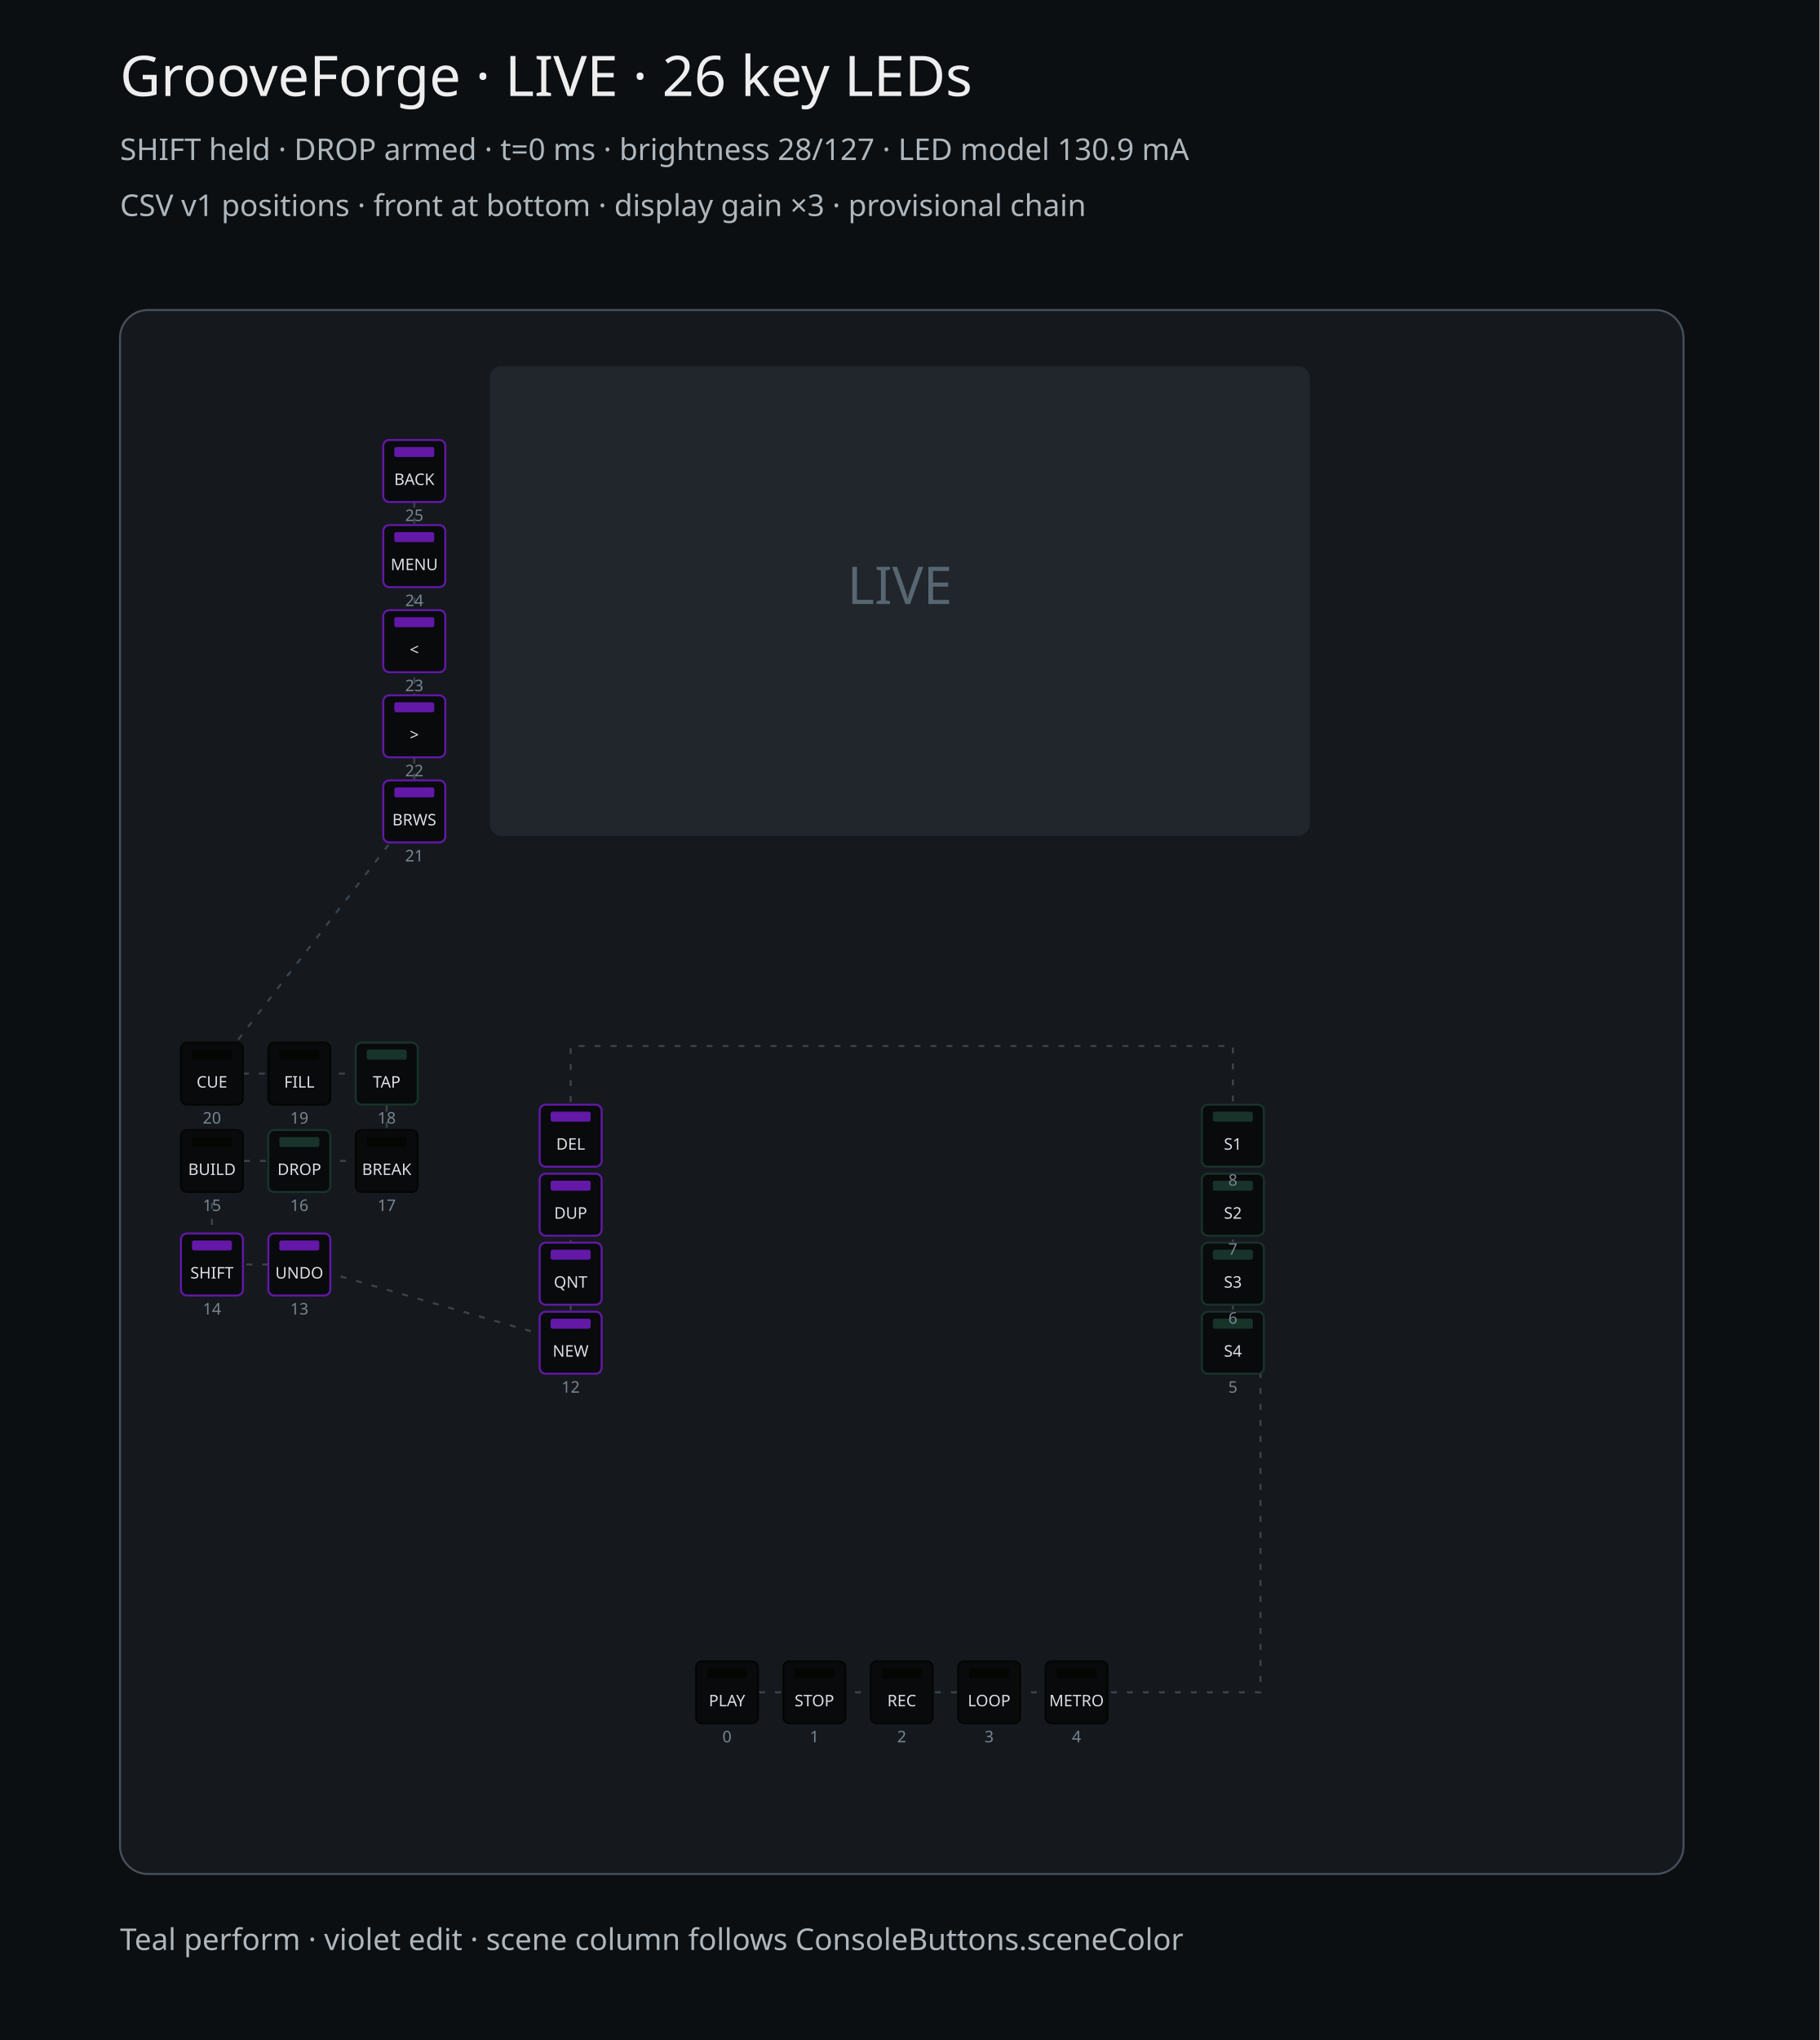
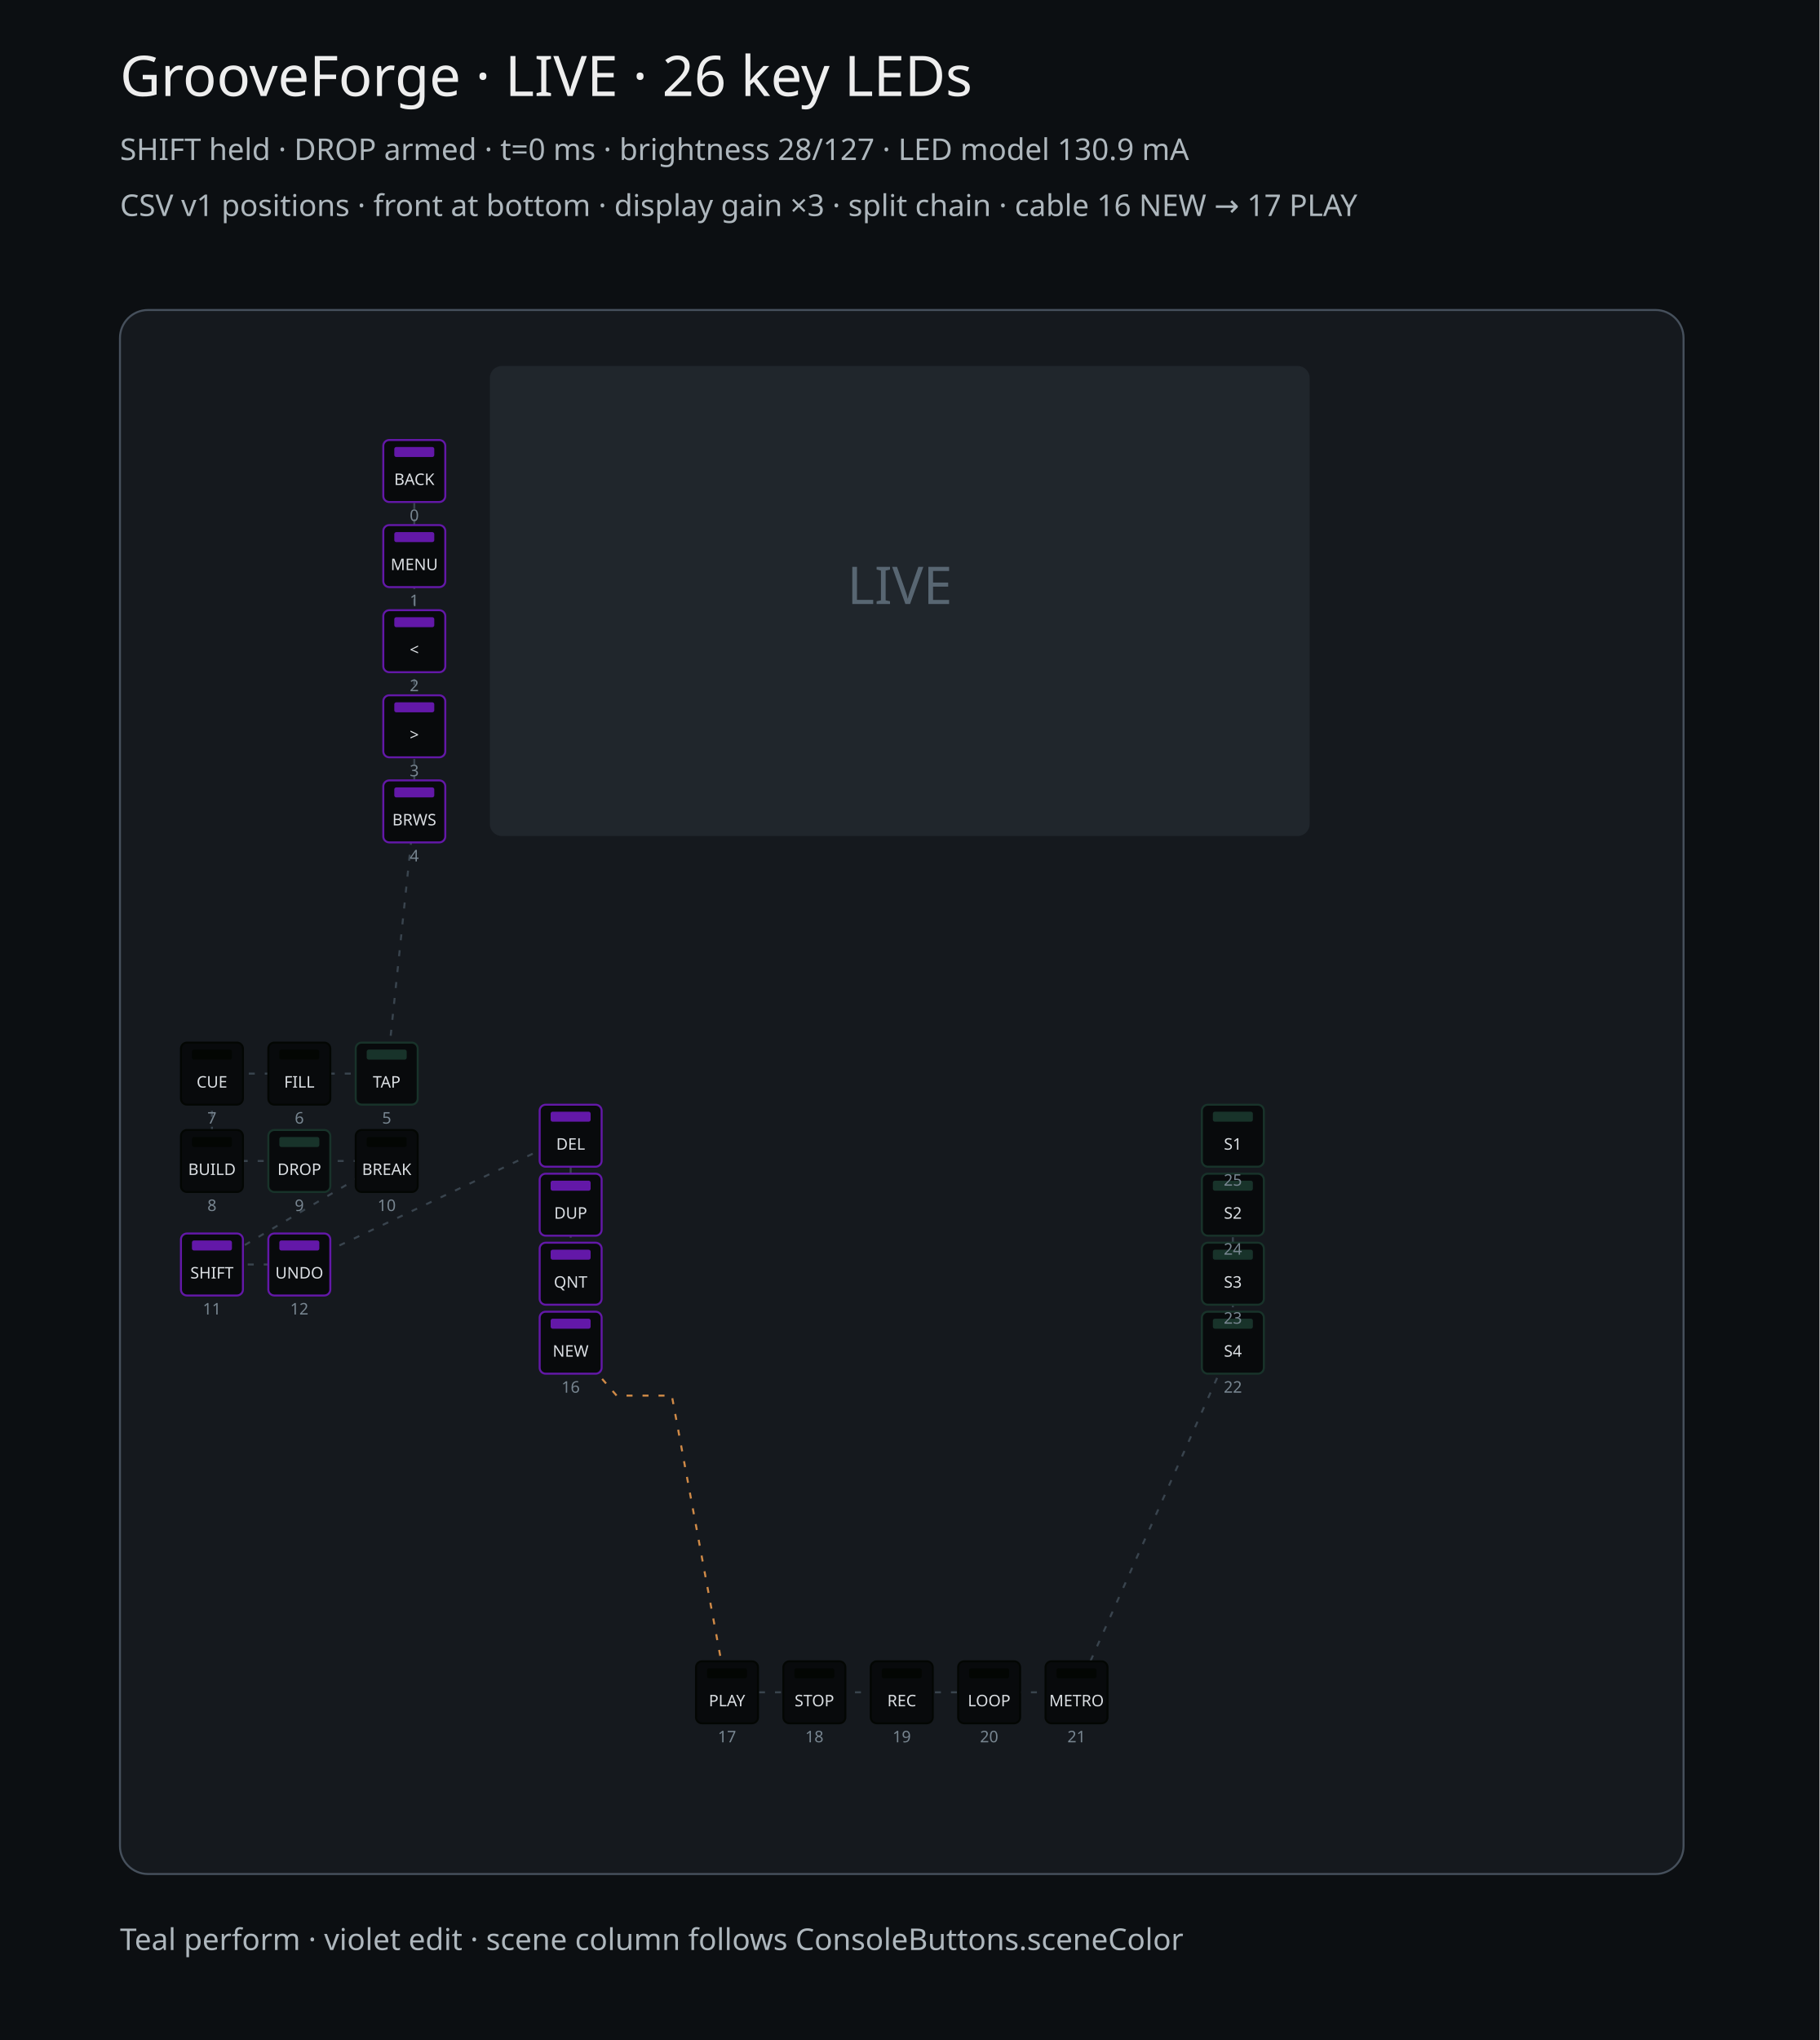
<svg xmlns="http://www.w3.org/2000/svg" width="910" height="1020" viewBox="0 0 910 1020">
  <rect width="910" height="1020" fill="#0c0f12" />
  <text x="60" y="48" fill="#eee" font-size="28" font-family="sans-serif">GrooveForge · LIVE · 26 key LEDs</text>
  <text x="60" y="80" fill="#aeb7bd" font-size="15" font-family="sans-serif">SHIFT held · DROP armed · t=0 ms · brightness 28/127 · LED model 130.9 mA</text>
-   <text x="60" y="108" fill="#aeb7bd" font-size="15" font-family="sans-serif">CSV v1 positions · front at bottom · display gain ×3 · provisional chain</text>
+   <text x="60" y="108" fill="#aeb7bd" font-size="15" font-family="sans-serif">CSV v1 positions · front at bottom · display gain ×3 · split chain · cable 16 NEW → 17 PLAY</text>
  <rect x="60" y="155" width="782" height="782" rx="14" fill="#15191e" stroke="#46505c" />
  <rect x="245" y="183" width="410" height="235" rx="6" fill="#20262c" />
  <text x="450" y="302" fill="#586672" font-size="26" text-anchor="middle" font-family="sans-serif">LIVE</text>
-   <polyline points="363.6,846.15 407.3,846.15 451,846.15 494.7,846.15 538.4,846.15 630.4,846.15 630.4,671.35 616.6,671.35 616.6,636.85 616.6,602.35 616.6,567.85 616.6,523.0 285.4,523.0 285.4,567.85 285.4,602.35 285.4,636.85 285.4,671.35 149.7,632.25 106.0,632.25 106.0,580.5 149.7,580.5 193.4,580.5 193.4,536.8 149.7,536.8 106.0,536.8 207.2,405.7 207.2,363.15 207.2,320.6 207.2,278.05 207.2,235.5" fill="none" stroke="#39444e" stroke-dasharray="3 5" />
+   <polyline points="207.2,235.5 207.2,278.05 207.2,320.6 207.2,363.15 207.2,405.7 193.4,536.8 149.7,536.8 106.0,536.8 106.0,580.5 149.7,580.5 193.4,580.5 106.0,632.25 149.7,632.25 285.4,567.85 285.4,602.35 285.4,636.85 285.4,671.35" fill="none" stroke="#39444e" stroke-dasharray="3 5" />
+   <polyline points="363.6,846.15 407.3,846.15 451,846.15 494.7,846.15 538.4,846.15 616.6,671.35 616.6,636.85 616.6,602.35 616.6,567.85" fill="none" stroke="#39444e" stroke-dasharray="3 5" />
+   <polyline points="285.4,671.35 308.4,697.8 336.0,697.8 363.6,846.15" fill="none" stroke="#d08a47" stroke-dasharray="3 5" />
+   <g class="key">
+     <rect x="191.7" y="220.0" class="border" width="31" height="31" rx="3" fill="#080a0c" stroke="#6318a8" />
+     <rect x="197.2" y="223.5" class="window" width="20" height="5" rx="1" fill="#6318a8" />
+     <text x="207.2" y="242.5" text-anchor="middle" fill="#dce0e4" font-family="sans-serif" font-size="8">BACK</text>
+     <text x="207.2" y="260.5" text-anchor="middle" fill="#788691" font-family="sans-serif" font-size="8">0</text>
+   </g>
+   <g class="key">
+     <rect x="191.7" y="262.55" class="border" width="31" height="31" rx="3" fill="#080a0c" stroke="#6318a8" />
+     <rect x="197.2" y="266.05" class="window" width="20" height="5" rx="1" fill="#6318a8" />
+     <text x="207.2" y="285.05" text-anchor="middle" fill="#dce0e4" font-family="sans-serif" font-size="8">MENU</text>
+     <text x="207.2" y="303.05" text-anchor="middle" fill="#788691" font-family="sans-serif" font-size="8">1</text>
+   </g>
+   <g class="key">
+     <rect x="191.7" y="305.1" class="border" width="31" height="31" rx="3" fill="#080a0c" stroke="#6318a8" />
+     <rect x="197.2" y="308.6" class="window" width="20" height="5" rx="1" fill="#6318a8" />
+     <text x="207.2" y="327.6" text-anchor="middle" fill="#dce0e4" font-family="sans-serif" font-size="8">&lt;</text>
+     <text x="207.2" y="345.6" text-anchor="middle" fill="#788691" font-family="sans-serif" font-size="8">2</text>
+   </g>
+   <g class="key">
+     <rect x="191.7" y="347.65" class="border" width="31" height="31" rx="3" fill="#080a0c" stroke="#6318a8" />
+     <rect x="197.2" y="351.15" class="window" width="20" height="5" rx="1" fill="#6318a8" />
+     <text x="207.2" y="370.15" text-anchor="middle" fill="#dce0e4" font-family="sans-serif" font-size="8">&gt;</text>
+     <text x="207.2" y="388.15" text-anchor="middle" fill="#788691" font-family="sans-serif" font-size="8">3</text>
+   </g>
+   <g class="key">
+     <rect x="191.7" y="390.2" class="border" width="31" height="31" rx="3" fill="#080a0c" stroke="#6318a8" />
+     <rect x="197.2" y="393.7" class="window" width="20" height="5" rx="1" fill="#6318a8" />
+     <text x="207.2" y="412.7" text-anchor="middle" fill="#dce0e4" font-family="sans-serif" font-size="8">BRWS</text>
+     <text x="207.2" y="430.7" text-anchor="middle" fill="#788691" font-family="sans-serif" font-size="8">4</text>
+   </g>
+   <g class="key">
+     <rect x="177.9" y="521.3" class="border" width="31" height="31" rx="3" fill="#080a0c" stroke="#18332a" />
+     <rect x="183.4" y="524.8" class="window" width="20" height="5" rx="1" fill="#18332a" />
+     <text x="193.4" y="543.8" text-anchor="middle" fill="#dce0e4" font-family="sans-serif" font-size="8">TAP</text>
+     <text x="193.4" y="561.8" text-anchor="middle" fill="#788691" font-family="sans-serif" font-size="8">5</text>
+   </g>
+   <g class="key">
+     <rect x="134.2" y="521.3" class="border" width="31" height="31" rx="3" fill="#080a0c" stroke="#030603" />
+     <rect x="139.7" y="524.8" class="window" width="20" height="5" rx="1" fill="#030603" />
+     <text x="149.7" y="543.8" text-anchor="middle" fill="#dce0e4" font-family="sans-serif" font-size="8">FILL</text>
+     <text x="149.7" y="561.8" text-anchor="middle" fill="#788691" font-family="sans-serif" font-size="8">6</text>
+   </g>
+   <g class="key">
+     <rect x="90.5" y="521.3" class="border" width="31" height="31" rx="3" fill="#080a0c" stroke="#030603" />
+     <rect x="96.0" y="524.8" class="window" width="20" height="5" rx="1" fill="#030603" />
+     <text x="106.0" y="543.8" text-anchor="middle" fill="#dce0e4" font-family="sans-serif" font-size="8">CUE</text>
+     <text x="106.0" y="561.8" text-anchor="middle" fill="#788691" font-family="sans-serif" font-size="8">7</text>
+   </g>
+   <g class="key">
+     <rect x="90.5" y="565.0" class="border" width="31" height="31" rx="3" fill="#080a0c" stroke="#030603" />
+     <rect x="96.0" y="568.5" class="window" width="20" height="5" rx="1" fill="#030603" />
+     <text x="106.0" y="587.5" text-anchor="middle" fill="#dce0e4" font-family="sans-serif" font-size="8">BUILD</text>
+     <text x="106.0" y="605.5" text-anchor="middle" fill="#788691" font-family="sans-serif" font-size="8">8</text>
+   </g>
+   <g class="key">
+     <rect x="134.2" y="565.0" class="border" width="31" height="31" rx="3" fill="#080a0c" stroke="#18332a" />
+     <rect x="139.7" y="568.5" class="window" width="20" height="5" rx="1" fill="#18332a" />
+     <text x="149.7" y="587.5" text-anchor="middle" fill="#dce0e4" font-family="sans-serif" font-size="8">DROP</text>
+     <text x="149.7" y="605.5" text-anchor="middle" fill="#788691" font-family="sans-serif" font-size="8">9</text>
+   </g>
+   <g class="key">
+     <rect x="177.9" y="565.0" class="border" width="31" height="31" rx="3" fill="#080a0c" stroke="#030603" />
+     <rect x="183.4" y="568.5" class="window" width="20" height="5" rx="1" fill="#030603" />
+     <text x="193.4" y="587.5" text-anchor="middle" fill="#dce0e4" font-family="sans-serif" font-size="8">BREAK</text>
+     <text x="193.4" y="605.5" text-anchor="middle" fill="#788691" font-family="sans-serif" font-size="8">10</text>
+   </g>
+   <g class="key">
+     <rect x="90.5" y="616.75" class="border" width="31" height="31" rx="3" fill="#080a0c" stroke="#6318a8" />
+     <rect x="96.0" y="620.25" class="window" width="20" height="5" rx="1" fill="#6318a8" />
+     <text x="106.0" y="639.25" text-anchor="middle" fill="#dce0e4" font-family="sans-serif" font-size="8">SHIFT</text>
+     <text x="106.0" y="657.25" text-anchor="middle" fill="#788691" font-family="sans-serif" font-size="8">11</text>
+   </g>
+   <g class="key">
+     <rect x="134.2" y="616.75" class="border" width="31" height="31" rx="3" fill="#080a0c" stroke="#6318a8" />
+     <rect x="139.7" y="620.25" class="window" width="20" height="5" rx="1" fill="#6318a8" />
+     <text x="149.7" y="639.25" text-anchor="middle" fill="#dce0e4" font-family="sans-serif" font-size="8">UNDO</text>
+     <text x="149.7" y="657.25" text-anchor="middle" fill="#788691" font-family="sans-serif" font-size="8">12</text>
+   </g>
+   <g class="key">
+     <rect x="269.9" y="552.35" class="border" width="31" height="31" rx="3" fill="#080a0c" stroke="#6318a8" />
+     <rect x="275.4" y="555.85" class="window" width="20" height="5" rx="1" fill="#6318a8" />
+     <text x="285.4" y="574.85" text-anchor="middle" fill="#dce0e4" font-family="sans-serif" font-size="8">DEL</text>
+     <text x="285.4" y="592.85" text-anchor="middle" fill="#788691" font-family="sans-serif" font-size="8">13</text>
+   </g>
+   <g class="key">
+     <rect x="269.9" y="586.85" class="border" width="31" height="31" rx="3" fill="#080a0c" stroke="#6318a8" />
+     <rect x="275.4" y="590.35" class="window" width="20" height="5" rx="1" fill="#6318a8" />
+     <text x="285.4" y="609.35" text-anchor="middle" fill="#dce0e4" font-family="sans-serif" font-size="8">DUP</text>
+     <text x="285.4" y="627.35" text-anchor="middle" fill="#788691" font-family="sans-serif" font-size="8">14</text>
+   </g>
+   <g class="key">
+     <rect x="269.9" y="621.35" class="border" width="31" height="31" rx="3" fill="#080a0c" stroke="#6318a8" />
+     <rect x="275.4" y="624.85" class="window" width="20" height="5" rx="1" fill="#6318a8" />
+     <text x="285.4" y="643.85" text-anchor="middle" fill="#dce0e4" font-family="sans-serif" font-size="8">QNT</text>
+     <text x="285.4" y="661.85" text-anchor="middle" fill="#788691" font-family="sans-serif" font-size="8">15</text>
+   </g>
+   <g class="key">
+     <rect x="269.9" y="655.85" class="border" width="31" height="31" rx="3" fill="#080a0c" stroke="#6318a8" />
+     <rect x="275.4" y="659.35" class="window" width="20" height="5" rx="1" fill="#6318a8" />
+     <text x="285.4" y="678.35" text-anchor="middle" fill="#dce0e4" font-family="sans-serif" font-size="8">NEW</text>
+     <text x="285.4" y="696.35" text-anchor="middle" fill="#788691" font-family="sans-serif" font-size="8">16</text>
+   </g>
  <g class="key">
    <rect x="348.1" y="830.65" class="border" width="31" height="31" rx="3" fill="#080a0c" stroke="#030603" />
    <rect x="353.6" y="834.15" class="window" width="20" height="5" rx="1" fill="#030603" />
    <text x="363.6" y="853.15" text-anchor="middle" fill="#dce0e4" font-family="sans-serif" font-size="8">PLAY</text>
-     <text x="363.6" y="871.15" text-anchor="middle" fill="#788691" font-family="sans-serif" font-size="8">0</text>
+     <text x="363.6" y="871.15" text-anchor="middle" fill="#788691" font-family="sans-serif" font-size="8">17</text>
  </g>
  <g class="key">
    <rect x="391.8" y="830.65" class="border" width="31" height="31" rx="3" fill="#080a0c" stroke="#030603" />
    <rect x="397.3" y="834.15" class="window" width="20" height="5" rx="1" fill="#030603" />
    <text x="407.3" y="853.15" text-anchor="middle" fill="#dce0e4" font-family="sans-serif" font-size="8">STOP</text>
-     <text x="407.3" y="871.15" text-anchor="middle" fill="#788691" font-family="sans-serif" font-size="8">1</text>
+     <text x="407.3" y="871.15" text-anchor="middle" fill="#788691" font-family="sans-serif" font-size="8">18</text>
  </g>
  <g class="key">
    <rect x="435.5" y="830.65" class="border" width="31" height="31" rx="3" fill="#080a0c" stroke="#030603" />
    <rect x="441" y="834.15" class="window" width="20" height="5" rx="1" fill="#030603" />
    <text x="451" y="853.15" text-anchor="middle" fill="#dce0e4" font-family="sans-serif" font-size="8">REC</text>
-     <text x="451" y="871.15" text-anchor="middle" fill="#788691" font-family="sans-serif" font-size="8">2</text>
+     <text x="451" y="871.15" text-anchor="middle" fill="#788691" font-family="sans-serif" font-size="8">19</text>
  </g>
  <g class="key">
    <rect x="479.2" y="830.65" class="border" width="31" height="31" rx="3" fill="#080a0c" stroke="#030603" />
    <rect x="484.7" y="834.15" class="window" width="20" height="5" rx="1" fill="#030603" />
    <text x="494.7" y="853.15" text-anchor="middle" fill="#dce0e4" font-family="sans-serif" font-size="8">LOOP</text>
-     <text x="494.7" y="871.15" text-anchor="middle" fill="#788691" font-family="sans-serif" font-size="8">3</text>
+     <text x="494.7" y="871.15" text-anchor="middle" fill="#788691" font-family="sans-serif" font-size="8">20</text>
  </g>
  <g class="key">
    <rect x="522.9" y="830.65" class="border" width="31" height="31" rx="3" fill="#080a0c" stroke="#030603" />
    <rect x="528.4" y="834.15" class="window" width="20" height="5" rx="1" fill="#030603" />
    <text x="538.4" y="853.15" text-anchor="middle" fill="#dce0e4" font-family="sans-serif" font-size="8">METRO</text>
-     <text x="538.4" y="871.15" text-anchor="middle" fill="#788691" font-family="sans-serif" font-size="8">4</text>
+     <text x="538.4" y="871.15" text-anchor="middle" fill="#788691" font-family="sans-serif" font-size="8">21</text>
  </g>
  <g class="key">
    <rect x="601.1" y="655.85" class="border" width="31" height="31" rx="3" fill="#080a0c" stroke="#18332a" />
    <rect x="606.6" y="659.35" class="window" width="20" height="5" rx="1" fill="#18332a" />
    <text x="616.6" y="678.35" text-anchor="middle" fill="#dce0e4" font-family="sans-serif" font-size="8">S4</text>
-     <text x="616.6" y="696.35" text-anchor="middle" fill="#788691" font-family="sans-serif" font-size="8">5</text>
+     <text x="616.6" y="696.35" text-anchor="middle" fill="#788691" font-family="sans-serif" font-size="8">22</text>
  </g>
  <g class="key">
    <rect x="601.1" y="621.35" class="border" width="31" height="31" rx="3" fill="#080a0c" stroke="#18332a" />
    <rect x="606.6" y="624.85" class="window" width="20" height="5" rx="1" fill="#18332a" />
    <text x="616.6" y="643.85" text-anchor="middle" fill="#dce0e4" font-family="sans-serif" font-size="8">S3</text>
-     <text x="616.6" y="661.85" text-anchor="middle" fill="#788691" font-family="sans-serif" font-size="8">6</text>
+     <text x="616.6" y="661.85" text-anchor="middle" fill="#788691" font-family="sans-serif" font-size="8">23</text>
  </g>
  <g class="key">
    <rect x="601.1" y="586.85" class="border" width="31" height="31" rx="3" fill="#080a0c" stroke="#18332a" />
    <rect x="606.6" y="590.35" class="window" width="20" height="5" rx="1" fill="#18332a" />
    <text x="616.6" y="609.35" text-anchor="middle" fill="#dce0e4" font-family="sans-serif" font-size="8">S2</text>
-     <text x="616.6" y="627.35" text-anchor="middle" fill="#788691" font-family="sans-serif" font-size="8">7</text>
+     <text x="616.6" y="627.35" text-anchor="middle" fill="#788691" font-family="sans-serif" font-size="8">24</text>
  </g>
  <g class="key">
    <rect x="601.1" y="552.35" class="border" width="31" height="31" rx="3" fill="#080a0c" stroke="#18332a" />
    <rect x="606.6" y="555.85" class="window" width="20" height="5" rx="1" fill="#18332a" />
    <text x="616.6" y="574.85" text-anchor="middle" fill="#dce0e4" font-family="sans-serif" font-size="8">S1</text>
-     <text x="616.6" y="592.85" text-anchor="middle" fill="#788691" font-family="sans-serif" font-size="8">8</text>
-   </g>
-   <g class="key">
-     <rect x="269.9" y="552.35" class="border" width="31" height="31" rx="3" fill="#080a0c" stroke="#6318a8" />
-     <rect x="275.4" y="555.85" class="window" width="20" height="5" rx="1" fill="#6318a8" />
-     <text x="285.4" y="574.85" text-anchor="middle" fill="#dce0e4" font-family="sans-serif" font-size="8">DEL</text>
-     <text x="285.4" y="592.85" text-anchor="middle" fill="#788691" font-family="sans-serif" font-size="8">9</text>
-   </g>
-   <g class="key">
-     <rect x="269.9" y="586.85" class="border" width="31" height="31" rx="3" fill="#080a0c" stroke="#6318a8" />
-     <rect x="275.4" y="590.35" class="window" width="20" height="5" rx="1" fill="#6318a8" />
-     <text x="285.4" y="609.35" text-anchor="middle" fill="#dce0e4" font-family="sans-serif" font-size="8">DUP</text>
-     <text x="285.4" y="627.35" text-anchor="middle" fill="#788691" font-family="sans-serif" font-size="8">10</text>
-   </g>
-   <g class="key">
-     <rect x="269.9" y="621.35" class="border" width="31" height="31" rx="3" fill="#080a0c" stroke="#6318a8" />
-     <rect x="275.4" y="624.85" class="window" width="20" height="5" rx="1" fill="#6318a8" />
-     <text x="285.4" y="643.85" text-anchor="middle" fill="#dce0e4" font-family="sans-serif" font-size="8">QNT</text>
-     <text x="285.4" y="661.85" text-anchor="middle" fill="#788691" font-family="sans-serif" font-size="8">11</text>
-   </g>
-   <g class="key">
-     <rect x="269.9" y="655.85" class="border" width="31" height="31" rx="3" fill="#080a0c" stroke="#6318a8" />
-     <rect x="275.4" y="659.35" class="window" width="20" height="5" rx="1" fill="#6318a8" />
-     <text x="285.4" y="678.35" text-anchor="middle" fill="#dce0e4" font-family="sans-serif" font-size="8">NEW</text>
-     <text x="285.4" y="696.35" text-anchor="middle" fill="#788691" font-family="sans-serif" font-size="8">12</text>
-   </g>
-   <g class="key">
-     <rect x="134.2" y="616.75" class="border" width="31" height="31" rx="3" fill="#080a0c" stroke="#6318a8" />
-     <rect x="139.7" y="620.25" class="window" width="20" height="5" rx="1" fill="#6318a8" />
-     <text x="149.7" y="639.25" text-anchor="middle" fill="#dce0e4" font-family="sans-serif" font-size="8">UNDO</text>
-     <text x="149.7" y="657.25" text-anchor="middle" fill="#788691" font-family="sans-serif" font-size="8">13</text>
-   </g>
-   <g class="key">
-     <rect x="90.5" y="616.75" class="border" width="31" height="31" rx="3" fill="#080a0c" stroke="#6318a8" />
-     <rect x="96.0" y="620.25" class="window" width="20" height="5" rx="1" fill="#6318a8" />
-     <text x="106.0" y="639.25" text-anchor="middle" fill="#dce0e4" font-family="sans-serif" font-size="8">SHIFT</text>
-     <text x="106.0" y="657.25" text-anchor="middle" fill="#788691" font-family="sans-serif" font-size="8">14</text>
-   </g>
-   <g class="key">
-     <rect x="90.5" y="565.0" class="border" width="31" height="31" rx="3" fill="#080a0c" stroke="#030603" />
-     <rect x="96.0" y="568.5" class="window" width="20" height="5" rx="1" fill="#030603" />
-     <text x="106.0" y="587.5" text-anchor="middle" fill="#dce0e4" font-family="sans-serif" font-size="8">BUILD</text>
-     <text x="106.0" y="605.5" text-anchor="middle" fill="#788691" font-family="sans-serif" font-size="8">15</text>
-   </g>
-   <g class="key">
-     <rect x="134.2" y="565.0" class="border" width="31" height="31" rx="3" fill="#080a0c" stroke="#18332a" />
-     <rect x="139.7" y="568.5" class="window" width="20" height="5" rx="1" fill="#18332a" />
-     <text x="149.7" y="587.5" text-anchor="middle" fill="#dce0e4" font-family="sans-serif" font-size="8">DROP</text>
-     <text x="149.7" y="605.5" text-anchor="middle" fill="#788691" font-family="sans-serif" font-size="8">16</text>
-   </g>
-   <g class="key">
-     <rect x="177.9" y="565.0" class="border" width="31" height="31" rx="3" fill="#080a0c" stroke="#030603" />
-     <rect x="183.4" y="568.5" class="window" width="20" height="5" rx="1" fill="#030603" />
-     <text x="193.4" y="587.5" text-anchor="middle" fill="#dce0e4" font-family="sans-serif" font-size="8">BREAK</text>
-     <text x="193.4" y="605.5" text-anchor="middle" fill="#788691" font-family="sans-serif" font-size="8">17</text>
-   </g>
-   <g class="key">
-     <rect x="177.9" y="521.3" class="border" width="31" height="31" rx="3" fill="#080a0c" stroke="#18332a" />
-     <rect x="183.4" y="524.8" class="window" width="20" height="5" rx="1" fill="#18332a" />
-     <text x="193.4" y="543.8" text-anchor="middle" fill="#dce0e4" font-family="sans-serif" font-size="8">TAP</text>
-     <text x="193.4" y="561.8" text-anchor="middle" fill="#788691" font-family="sans-serif" font-size="8">18</text>
-   </g>
-   <g class="key">
-     <rect x="134.2" y="521.3" class="border" width="31" height="31" rx="3" fill="#080a0c" stroke="#030603" />
-     <rect x="139.7" y="524.8" class="window" width="20" height="5" rx="1" fill="#030603" />
-     <text x="149.7" y="543.8" text-anchor="middle" fill="#dce0e4" font-family="sans-serif" font-size="8">FILL</text>
-     <text x="149.7" y="561.8" text-anchor="middle" fill="#788691" font-family="sans-serif" font-size="8">19</text>
-   </g>
-   <g class="key">
-     <rect x="90.5" y="521.3" class="border" width="31" height="31" rx="3" fill="#080a0c" stroke="#030603" />
-     <rect x="96.0" y="524.8" class="window" width="20" height="5" rx="1" fill="#030603" />
-     <text x="106.0" y="543.8" text-anchor="middle" fill="#dce0e4" font-family="sans-serif" font-size="8">CUE</text>
-     <text x="106.0" y="561.8" text-anchor="middle" fill="#788691" font-family="sans-serif" font-size="8">20</text>
-   </g>
-   <g class="key">
-     <rect x="191.7" y="390.2" class="border" width="31" height="31" rx="3" fill="#080a0c" stroke="#6318a8" />
-     <rect x="197.2" y="393.7" class="window" width="20" height="5" rx="1" fill="#6318a8" />
-     <text x="207.2" y="412.7" text-anchor="middle" fill="#dce0e4" font-family="sans-serif" font-size="8">BRWS</text>
-     <text x="207.2" y="430.7" text-anchor="middle" fill="#788691" font-family="sans-serif" font-size="8">21</text>
-   </g>
-   <g class="key">
-     <rect x="191.7" y="347.65" class="border" width="31" height="31" rx="3" fill="#080a0c" stroke="#6318a8" />
-     <rect x="197.2" y="351.15" class="window" width="20" height="5" rx="1" fill="#6318a8" />
-     <text x="207.2" y="370.15" text-anchor="middle" fill="#dce0e4" font-family="sans-serif" font-size="8">&gt;</text>
-     <text x="207.2" y="388.15" text-anchor="middle" fill="#788691" font-family="sans-serif" font-size="8">22</text>
-   </g>
-   <g class="key">
-     <rect x="191.7" y="305.1" class="border" width="31" height="31" rx="3" fill="#080a0c" stroke="#6318a8" />
-     <rect x="197.2" y="308.6" class="window" width="20" height="5" rx="1" fill="#6318a8" />
-     <text x="207.2" y="327.6" text-anchor="middle" fill="#dce0e4" font-family="sans-serif" font-size="8">&lt;</text>
-     <text x="207.2" y="345.6" text-anchor="middle" fill="#788691" font-family="sans-serif" font-size="8">23</text>
-   </g>
-   <g class="key">
-     <rect x="191.7" y="262.55" class="border" width="31" height="31" rx="3" fill="#080a0c" stroke="#6318a8" />
-     <rect x="197.2" y="266.05" class="window" width="20" height="5" rx="1" fill="#6318a8" />
-     <text x="207.2" y="285.05" text-anchor="middle" fill="#dce0e4" font-family="sans-serif" font-size="8">MENU</text>
-     <text x="207.2" y="303.05" text-anchor="middle" fill="#788691" font-family="sans-serif" font-size="8">24</text>
-   </g>
-   <g class="key">
-     <rect x="191.7" y="220.0" class="border" width="31" height="31" rx="3" fill="#080a0c" stroke="#6318a8" />
-     <rect x="197.2" y="223.5" class="window" width="20" height="5" rx="1" fill="#6318a8" />
-     <text x="207.2" y="242.5" text-anchor="middle" fill="#dce0e4" font-family="sans-serif" font-size="8">BACK</text>
-     <text x="207.2" y="260.5" text-anchor="middle" fill="#788691" font-family="sans-serif" font-size="8">25</text>
+     <text x="616.6" y="592.85" text-anchor="middle" fill="#788691" font-family="sans-serif" font-size="8">25</text>
  </g>
  <text x="60" y="975" fill="#aeb7bd" font-size="15" font-family="sans-serif">Teal perform · violet edit · scene column follows ConsoleButtons.sceneColor</text>
</svg>
